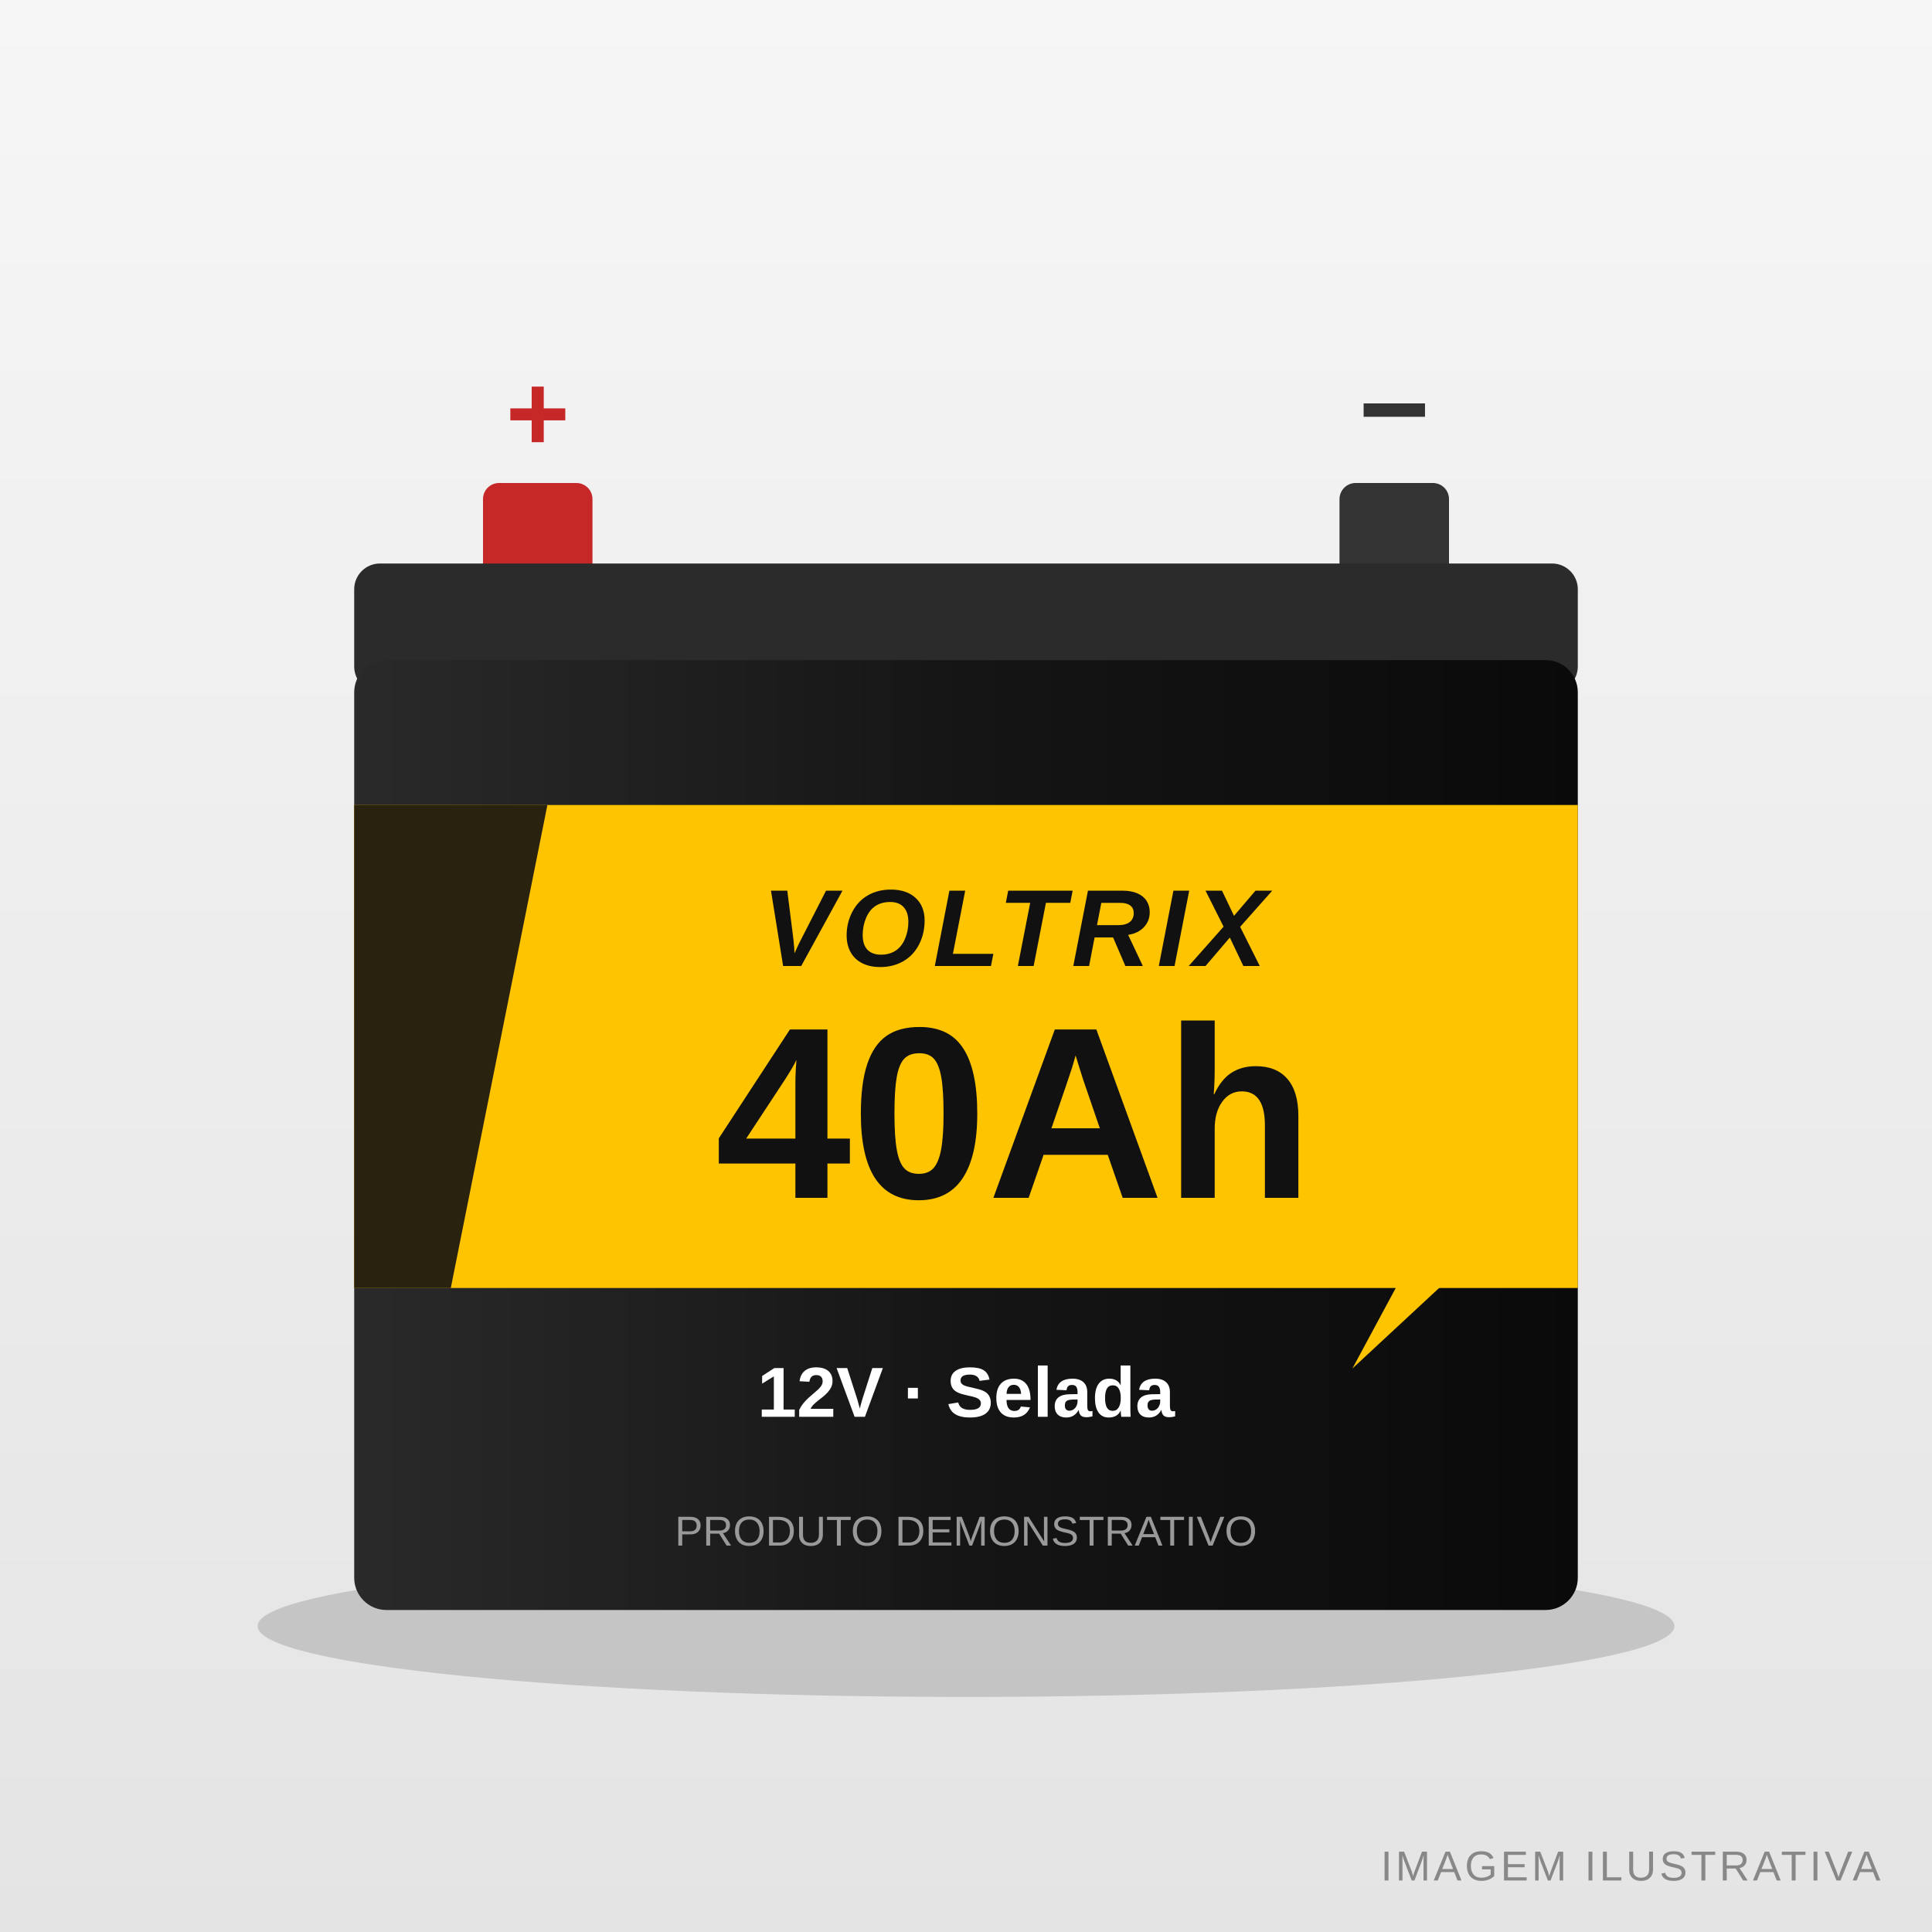
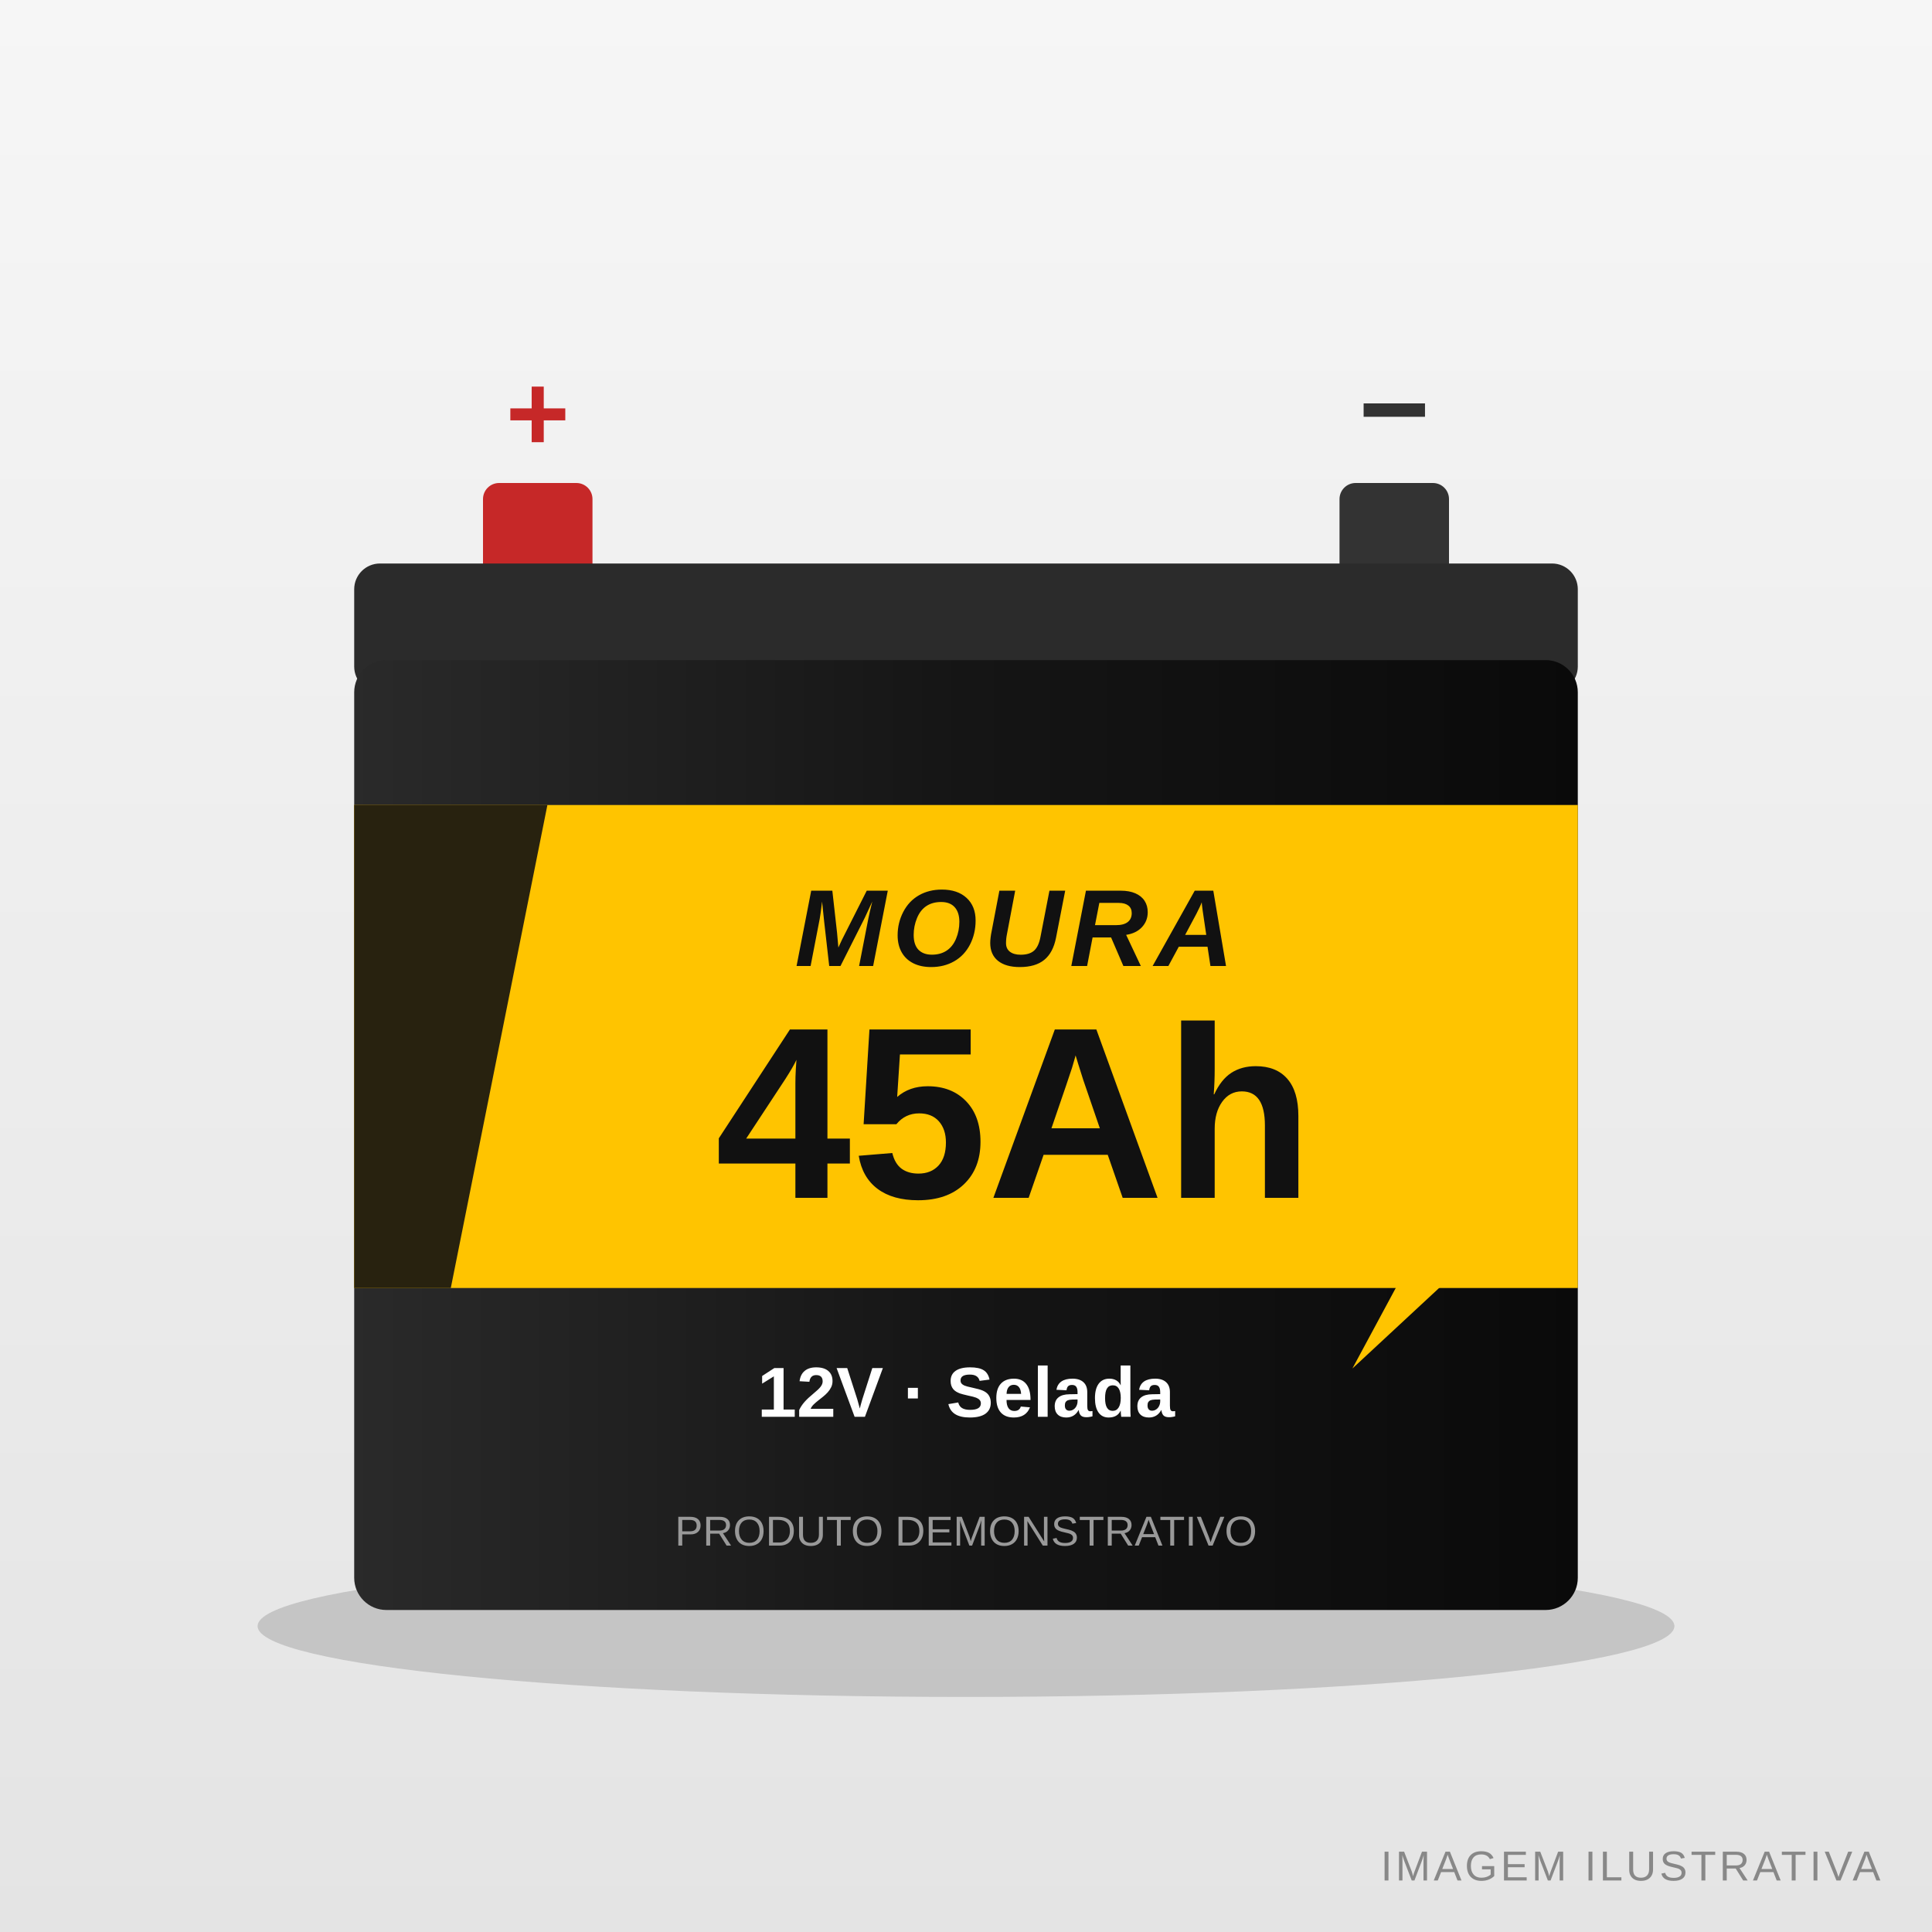
- <svg xmlns="http://www.w3.org/2000/svg" viewBox="0 0 600 600" role="img" aria-label="Ilustração de bateria Voltrix 40Ah">
+ <svg xmlns="http://www.w3.org/2000/svg" viewBox="0 0 600 600" role="img" aria-label="Ilustração de bateria Moura 45Ah">
  <defs>
    <linearGradient id="bg" x1="0" y1="0" x2="0" y2="1">
      <stop offset="0" stop-color="#f6f6f6" />
      <stop offset="1" stop-color="#e4e4e4" />
    </linearGradient>
    <linearGradient id="body" x1="0" y1="0" x2="1" y2="0">
      <stop offset="0" stop-color="#2a2a2a" />
      <stop offset=".5" stop-color="#151515" />
      <stop offset="1" stop-color="#0a0a0a" />
    </linearGradient>
  </defs>
  <rect width="600" height="600" fill="url(#bg)" />
  <ellipse cx="300" cy="505" rx="220" ry="22" fill="#000" opacity=".15" />
  <rect x="150" y="150" width="34" height="34" rx="5" fill="#c62828" />
  <rect x="416" y="150" width="34" height="34" rx="5" fill="#333" />
  <text x="167" y="140" font-family="Barlow, Arial, Helvetica, sans-serif" font-size="34" font-weight="700" fill="#c62828" text-anchor="middle">+</text>
  <text x="433" y="140" font-family="Barlow, Arial, Helvetica, sans-serif" font-size="38" font-weight="700" fill="#333" text-anchor="middle">−</text>
  <rect x="110" y="175" width="380" height="40" rx="8" fill="#2b2b2b" />
  <rect x="110" y="205" width="380" height="295" rx="10" fill="url(#body)" />
  <rect x="110" y="250" width="380" height="150" fill="#FFC400" />
  <path d="M110 250 h60 l-30 150 h-30z" fill="#111111" opacity=".9" />
-   <text x="315" y="300" font-family="Barlow, Arial, Helvetica, sans-serif" font-size="34" font-weight="800" font-style="italic" fill="#111111" text-anchor="middle" letter-spacing="2">VOLTRIX</text>
-   <text x="315" y="372" font-family="Barlow, Arial, Helvetica, sans-serif" font-size="76" font-weight="800" fill="#111111" text-anchor="middle">40Ah</text>
+   <text x="315" y="300" font-family="Barlow, Arial, Helvetica, sans-serif" font-size="34" font-weight="800" font-style="italic" fill="#111111" text-anchor="middle" letter-spacing="2">MOURA</text>
+   <text x="315" y="372" font-family="Barlow, Arial, Helvetica, sans-serif" font-size="76" font-weight="800" fill="#111111" text-anchor="middle">45Ah</text>
  <text x="300" y="440" font-family="Barlow, Arial, Helvetica, sans-serif" font-size="22" font-weight="600" fill="#FFFFFF" text-anchor="middle">12V · Selada</text>
  <path d="M420 425 l14 -26 h-10 l8 -18 h16 l-10 18 h10 z" fill="#FFC400" />
  <text x="300" y="480" font-family="Barlow, Arial, Helvetica, sans-serif" font-size="13" fill="#999" text-anchor="middle">PRODUTO DEMONSTRATIVO</text>
  <text x="584" y="584" font-family="Barlow, Arial, Helvetica, sans-serif" font-size="13" fill="#888" text-anchor="end" letter-spacing="1">IMAGEM ILUSTRATIVA</text>
</svg>
